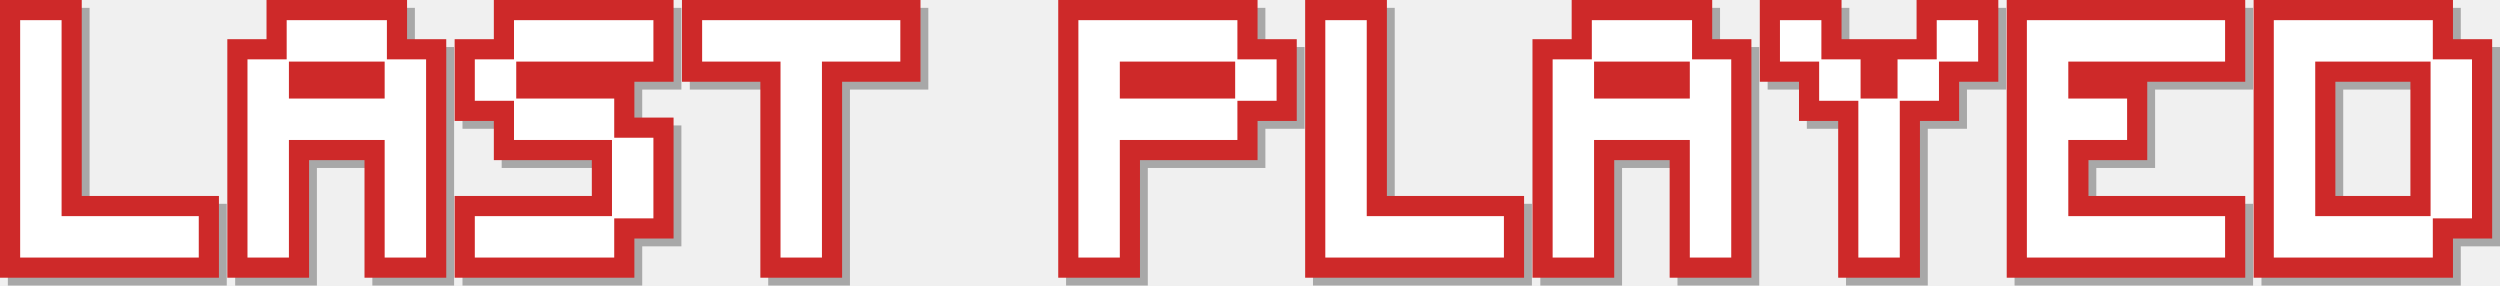
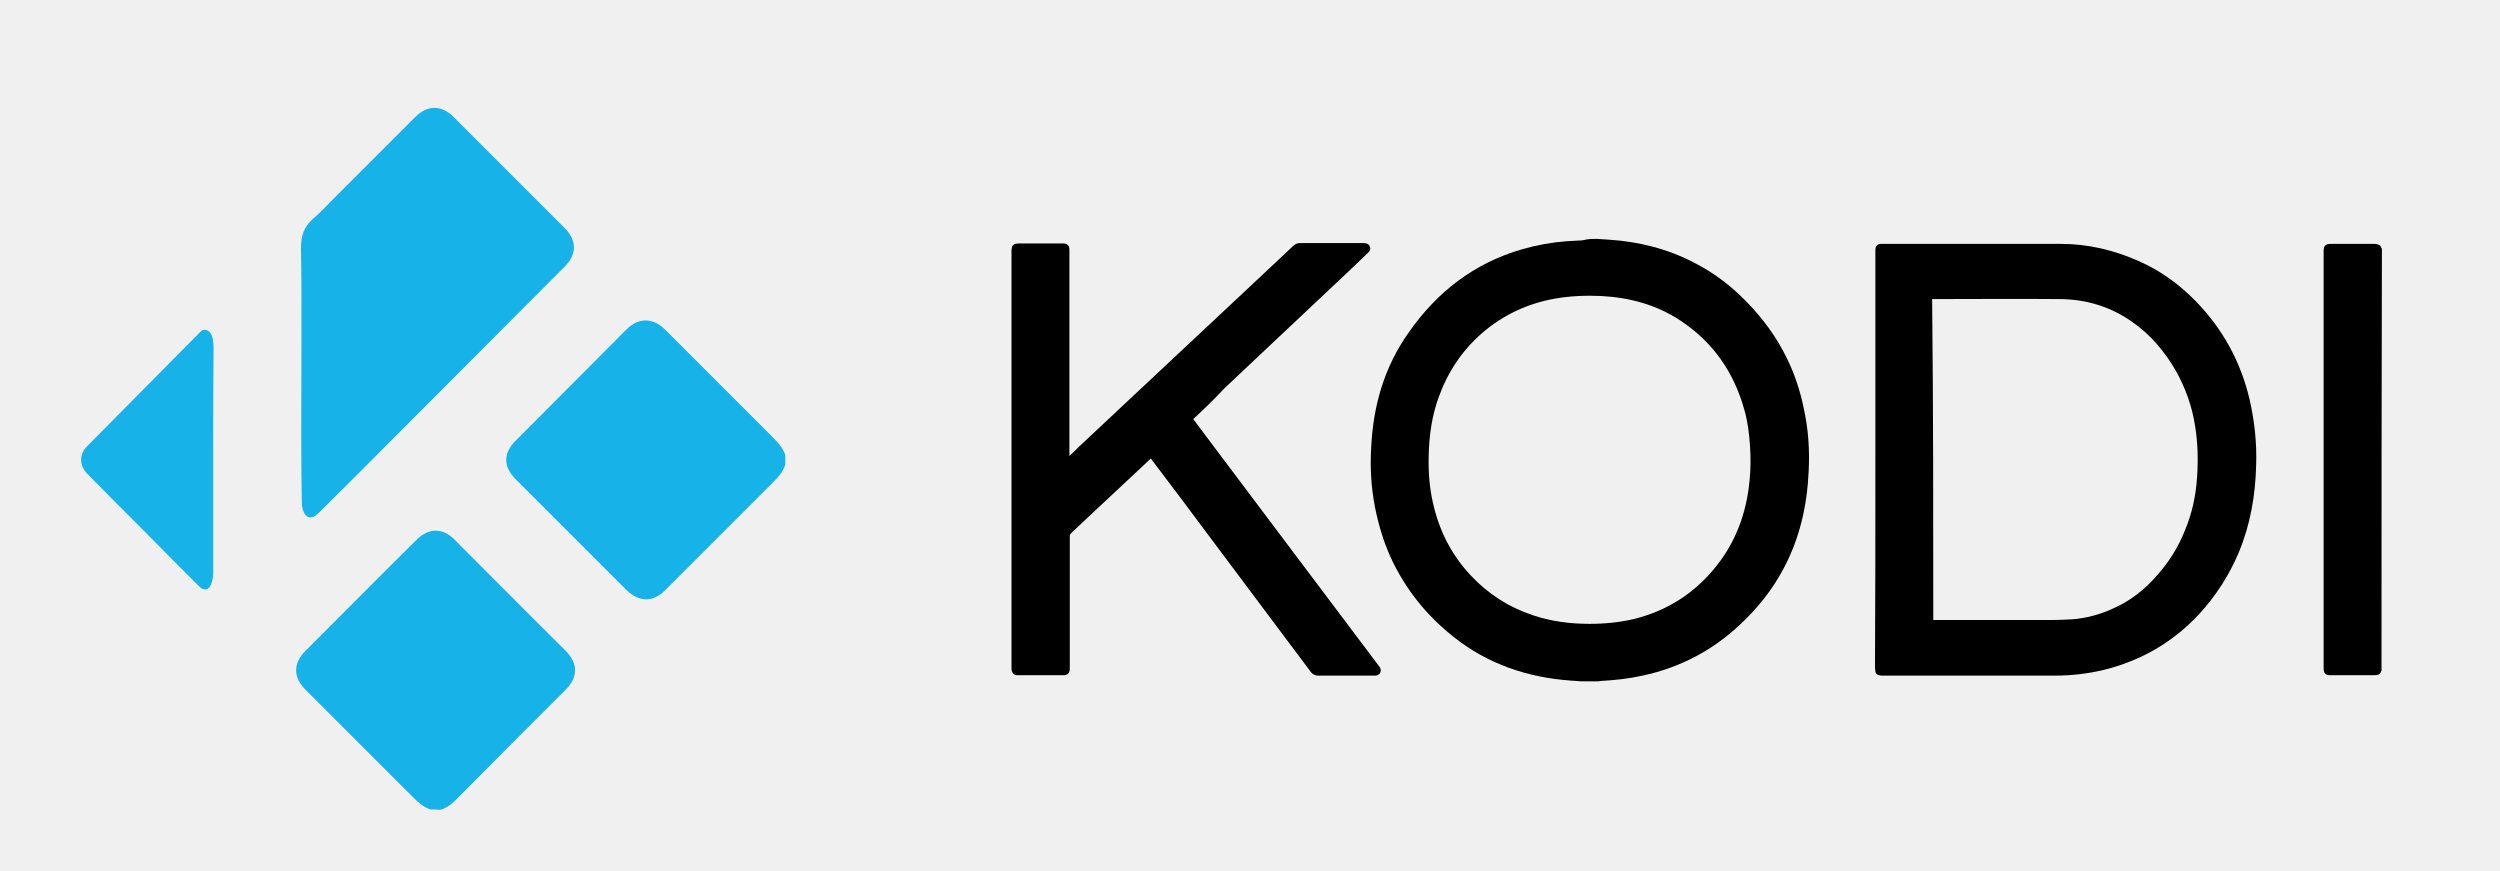
- <svg xmlns="http://www.w3.org/2000/svg" viewBox="0 0 2232.5 255">
-   <g style="isolation: isolate">
-     <g>
-       <g opacity="0.3" style="mix-blend-mode: multiply">
-         <polygon points="16 246 16 16 71 16 71 191 193.5 191 193.5 246 16 246" stroke="#000" stroke-miterlimit="10" stroke-width="18" />
-         <path d="M322.75,552.06v-105h-67.5v105h-55v-195h35v-35h107.5v35h35v195Zm0-160v-15h-67.5v15Z" transform="translate(18.75 -306.06)" stroke="#000" stroke-miterlimit="10" stroke-width="18" />
-         <polygon points="422 246 422 191 544.5 191 544.5 141 457 141 457 106 422 106 422 51 457 51 457 16 599.5 16 599.5 71 477 71 477 86 564.5 86 564.5 121 599.5 121 599.5 211 564.5 211 564.5 246 422 246" stroke="#000" stroke-miterlimit="10" stroke-width="18" />
-         <polygon points="695 246 695 71 625 71 625 16 820 16 820 71 750 71 750 246 695 246" stroke="#000" stroke-miterlimit="10" stroke-width="18" />
-         <path d="M942.25,552.06v-230h160v35h35v55h-35v35h-105v105Zm140-160v-15h-85v15Z" transform="translate(18.75 -306.06)" stroke="#000" stroke-miterlimit="10" stroke-width="18" />
-         <polygon points="1181.5 246 1181.5 16 1236.5 16 1236.5 191 1359 191 1359 246 1181.5 246" stroke="#000" stroke-miterlimit="10" stroke-width="18" />
-         <path d="M1488.25,552.06v-105h-67.5v105h-55v-195h35v-35h107.5v35h35v195Zm0-160v-15h-67.5v15Z" transform="translate(18.75 -306.06)" stroke="#000" stroke-miterlimit="10" stroke-width="18" />
-         <polygon points="1657.5 246 1657.5 106 1622.5 106 1622.5 71 1587.5 71 1587.5 16 1642.5 16 1642.5 51 1677.5 51 1677.5 86 1692.5 86 1692.5 51 1727.5 51 1727.5 16 1782.5 16 1782.5 71 1747.5 71 1747.5 106 1712.5 106 1712.5 246 1657.5 246" stroke="#000" stroke-miterlimit="10" stroke-width="18" />
-         <polygon points="1808 246 1808 16 2003 16 2003 71 1863 71 1863 86 1915.5 86 1915.5 141 1863 141 1863 191 2003 191 2003 246 1808 246" stroke="#000" stroke-miterlimit="10" stroke-width="18" />
-         <path d="M2009.75,552.06v-230h160v35h35v160h-35v35Zm140-55v-120h-85v120Z" transform="translate(18.75 -306.06)" stroke="#000" stroke-miterlimit="10" stroke-width="18" />
-       </g>
-       <g>
-         <polygon points="9 239 9 9 64 9 64 184 186.5 184 186.5 239 9 239" fill="#fff" stroke="#ce2929" stroke-miterlimit="10" stroke-width="18" />
-         <path d="M315.75,545.06v-105h-67.5v105h-55v-195h35v-35h107.5v35h35v195Zm0-160v-15h-67.5v15Z" transform="translate(18.75 -306.06)" fill="#fff" stroke="#ce2929" stroke-miterlimit="10" stroke-width="18" />
-         <polygon points="415 239 415 184 537.5 184 537.5 134 450 134 450 99 415 99 415 44 450 44 450 9 592.5 9 592.5 64 470 64 470 79 557.5 79 557.5 114 592.5 114 592.5 204 557.5 204 557.5 239 415 239" fill="#fff" stroke="#ce2929" stroke-miterlimit="10" stroke-width="18" />
-         <polygon points="688 239 688 64 618 64 618 9 813 9 813 64 743 64 743 239 688 239" fill="#fff" stroke="#ce2929" stroke-miterlimit="10" stroke-width="18" />
-         <path d="M935.25,545.06v-230h160v35h35v55h-35v35h-105v105Zm140-160v-15h-85v15Z" transform="translate(18.75 -306.06)" fill="#fff" stroke="#ce2929" stroke-miterlimit="10" stroke-width="18" />
-         <polygon points="1174.5 239 1174.5 9 1229.5 9 1229.5 184 1352 184 1352 239 1174.5 239" fill="#fff" stroke="#ce2929" stroke-miterlimit="10" stroke-width="18" />
-         <path d="M1481.25,545.06v-105h-67.5v105h-55v-195h35v-35h107.5v35h35v195Zm0-160v-15h-67.5v15Z" transform="translate(18.75 -306.06)" fill="#fff" stroke="#ce2929" stroke-miterlimit="10" stroke-width="18" />
-         <polygon points="1650.5 239 1650.5 99 1615.5 99 1615.5 64 1580.5 64 1580.5 9 1635.5 9 1635.5 44 1670.5 44 1670.5 79 1685.5 79 1685.5 44 1720.5 44 1720.5 9 1775.5 9 1775.5 64 1740.5 64 1740.5 99 1705.5 99 1705.5 239 1650.5 239" fill="#fff" stroke="#ce2929" stroke-miterlimit="10" stroke-width="18" />
-         <polygon points="1801 239 1801 9 1996 9 1996 64 1856 64 1856 79 1908.5 79 1908.5 134 1856 134 1856 184 1996 184 1996 239 1801 239" fill="#fff" stroke="#ce2929" stroke-miterlimit="10" stroke-width="18" />
-         <path d="M2002.75,545.06v-230h160v35h35v160h-35v35Zm140-55v-120h-85v120Z" transform="translate(18.75 -306.06)" fill="#fff" stroke="#ce2929" stroke-miterlimit="10" stroke-width="18" />
-       </g>
-     </g>
-   </g>
+ <svg xmlns="http://www.w3.org/2000/svg" version="1.1" id="layer" x="0px" y="0px" viewBox="0 0 652 227" enable-background="new 0 0 652 227" xml:space="preserve">
+   <path d="M416.4,62.3c1,0.1,2.1,0.1,3.1,0.2c7.9,0.5,15.5,2.4,22.5,6.1c5.1,2.6,9.5,6,13.5,10.1c4.3,4.4,7.9,9.3,10.6,14.9  c2,4.1,3.4,8.4,4.3,12.8c1.2,5.4,1.6,10.9,1.3,16.5c-0.4,8.9-2.3,17.4-6.5,25.3c-2.9,5.5-6.7,10.3-11.3,14.6  c-7.3,6.9-15.8,11.3-25.5,13.4c-3.6,0.8-7.3,1.2-11,1.4c-0.2,0-0.3,0.1-0.5,0.1c-1.5,0-2.9,0-4.4,0c-0.9-0.1-1.9-0.1-2.8-0.2  c-11.3-0.8-21.7-4.3-30.6-11.4c-7.1-5.6-12.6-12.5-16.4-20.7c-1.9-4.2-3.2-8.6-4.1-13.1c-1-5.1-1.3-10.3-1-15.5  c0.5-10.9,3.4-21.1,9.8-30.1c7.4-10.6,17.1-18.1,29.6-21.7c3.8-1.1,7.7-1.8,11.7-2.1c1.3-0.1,2.5-0.1,3.8-0.2c0.2,0,0.4-0.1,0.6-0.1  C414.2,62.3,415.3,62.3,416.4,62.3z M414.6,162.7c4,0,7.9-0.4,11.7-1.3c8.3-2.1,15.2-6.4,20.7-13c5.6-6.7,8.5-14.5,9.3-23.2  c0.3-3,0.3-5.9,0.1-8.9c-0.2-3.2-0.6-6.4-1.5-9.5c-2.7-9.7-8.1-17.5-16.5-23.1c-6.3-4.2-13.3-6.1-20.8-6.5c-4.1-0.2-8.2,0-12.2,0.7  c-7.1,1.3-13.3,4.2-18.8,8.9c-5.3,4.6-9,10.2-11.4,16.8c-1.8,5-2.5,10.1-2.6,15.4c-0.1,4.1,0.2,8.1,1.1,12.1  c1.6,7.2,4.8,13.6,9.9,19c4.5,4.8,9.8,8.2,16,10.3C404.6,162.1,409.6,162.7,414.6,162.7z" />
+   <path d="M621.1,174.9c-0.4,1-0.8,1.2-1.9,1.2c-3.8,0-7.6,0-11.4,0c-1.3,0-1.8-0.5-1.8-1.8c0-36.3,0-72.5,0-108.8  c0-1.4,0.5-1.9,1.9-1.9c3.8,0,7.6,0,11.4,0c0.5,0,1,0.2,1.4,0.4c0.2,0.2,0.3,0.6,0.5,0.9C621.1,101.6,621.1,138.3,621.1,174.9z" />
+   <path d="M311.2,109.3c1.9,2.5,3.8,5.1,5.7,7.6c4,5.4,8.1,10.7,12.1,16.1c5.2,6.9,10.4,13.8,15.5,20.6c5.1,6.7,10.1,13.5,15.2,20.2  c0.4,0.5,0.5,1,0.3,1.6c-0.3,0.6-0.8,0.8-1.4,0.8c-0.3,0-0.6,0-0.8,0c-4.7,0-9.4,0-14,0c-0.8,0-1.4-0.3-1.9-0.9  c-8.8-11.8-17.7-23.6-26.5-35.4c-5-6.7-10-13.4-15.1-20.1c0-0.1-0.1-0.1-0.2-0.2c-0.6,0.6-1.2,1.1-1.8,1.7  c-4.1,3.8-8.1,7.6-12.2,11.4c-2.2,2.1-4.5,4.2-6.7,6.3c-0.3,0.3-0.4,0.5-0.4,0.9c0,11.4,0,22.8,0,34.2c0,0.1,0,0.3,0,0.4  c0,1-0.6,1.6-1.6,1.6c-4,0-8,0-12,0c-1,0-1.5-0.6-1.6-1.6c0-0.1,0-0.2,0-0.4c0-36.2,0-72.4,0-108.6v-0.1c0-1.4,0.5-1.9,1.9-1.9  c3.6,0,7.3,0,10.9,0c0.2,0,0.5,0,0.7,0c1.1,0,1.6,0.6,1.6,1.6c0,0.2,0,0.3,0,0.5c0,17.5,0,35.1,0,52.6c0,0.2,0,0.4,0,0.7  c0.9-0.8,1.7-1.6,2.5-2.4c4.8-4.5,9.6-9,14.4-13.5c6.3-5.9,12.6-11.8,18.9-17.7c5.3-5,10.6-9.9,15.9-14.9c2.2-2.1,4.5-4.2,6.7-6.3  c0.5-0.4,1-0.7,1.6-0.7c5.6,0,11.2,0,16.7,0c0.9,0,1.5,0.3,1.7,1.1c0.2,0.6-0.1,1-0.5,1.4c-1.6,1.5-3.2,3.1-4.8,4.6  c-2.9,2.7-5.7,5.4-8.6,8.1c-4,3.7-7.9,7.5-11.9,11.2c-4.1,3.8-8.1,7.7-12.2,11.5C316.7,104.1,314,106.7,311.2,109.3z" />
+   <path d="M489.1,119.9c0-18.1,0-36.1,0-54.2c0-0.2,0-0.3,0-0.5c0-1,0.5-1.6,1.6-1.6c0.1,0,0.1,0,0.2,0c15.5,0,31,0,46.5,0  c7.1,0,13.9,1.6,20.4,4.5c5.7,2.5,10.6,6.1,14.9,10.5c7,7.2,11.7,15.8,14,25.6c1.3,5.7,1.9,11.4,1.7,17.2  c-0.2,7.8-1.5,15.4-4.5,22.6c-2.5,6-6,11.4-10.4,16.2c-6.8,7.3-15.1,12.1-24.8,14.5c-4.2,1-8.4,1.5-12.8,1.5c-15,0-30,0-45,0  c-0.3,0-0.5,0-0.8-0.1c-0.6-0.1-0.9-0.4-1-1c0-0.3-0.1-0.6-0.1-0.9C489.1,156.2,489.1,138,489.1,119.9z M504.2,161.7  c0.3,0,0.5,0,0.7,0c10.1,0,20.2,0,30.3,0c1.8,0,3.6-0.1,5.4-0.2c3.7-0.3,7.3-1.3,10.7-2.9c4.5-2,8.2-5,11.4-8.7  c3-3.4,5.4-7.2,7.1-11.5c1.9-4.5,2.9-9.2,3.2-14c0.3-4.4,0.2-8.8-0.5-13.2c-0.8-5.2-2.5-10-5.1-14.6c-2.9-5-6.6-9.4-11.4-12.7  c-5.7-4-12.1-5.9-19.1-5.9c-10.8-0.1-21.6,0-32.4,0c-0.2,0-0.4,0-0.6,0C504.2,106,504.2,133.8,504.2,161.7z" />
+   <path fill="#17B2E7" d="M204.8,121.2c-0.6,1.9-1.9,3.3-3.3,4.7c-9.3,9.3-18.6,18.6-27.9,27.9c-3.3,3.4-6.9,3.3-10.3,0  c-9.6-9.6-19.2-19.2-28.8-28.8c-3.3-3.3-3.3-6.8,0-10.1c9.6-9.7,19.3-19.3,28.9-29c3.1-3.1,6.8-3.1,10,0  c9.4,9.4,18.7,18.7,28.1,28.1c1.4,1.4,2.7,2.8,3.3,4.7C204.8,119.5,204.8,120.3,204.8,121.2z" />
+   <path fill="#17B2E7" d="M112.3,211.1c-1.9-0.6-3.3-1.9-4.7-3.3c-9.3-9.3-18.6-18.6-27.9-27.9c-3.3-3.3-3.3-6.9,0-10.2  c9.6-9.6,19.2-19.3,28.9-28.9c3.2-3.2,6.9-3.2,10,0c9.6,9.6,19.2,19.3,28.9,28.9c3.3,3.3,3.3,6.9,0,10.2  c-9.4,9.4-18.8,18.8-28.1,28.2c-1.3,1.3-2.7,2.6-4.6,3.1C114,211.1,113.2,211.1,112.3,211.1z" />
+   <path fill="#17B2E7" d="M78.6,96.8c0-10.7,0.1-21.4-0.1-32.1c0-3.1,0.7-5.5,3.1-7.6c1.9-1.6,3.6-3.5,5.4-5.3  c7.1-7.1,14.1-14.1,21.2-21.2c3.3-3.3,6.9-3.3,10.2,0c9.6,9.6,19.2,19.2,28.8,28.8c3.3,3.3,3.3,6.9,0,10.2  c-11.3,11.4-22.7,22.7-34,34.1c-10,10-20,20.1-30.1,30.1c-1.9,1.9-3.5,1.4-4.2-1.1c-0.2-0.8-0.2-1.7-0.2-2.5  C78.5,119.1,78.6,108,78.6,96.8z" />
+   <path fill="#17B2E7" d="M55.6,120c0,9.8,0,19.7,0,29.5c0,0.9-0.2,1.9-0.5,2.8c-0.7,1.7-1.9,1.9-3.2,0.6c-4.5-4.5-9-9-13.5-13.6  c-5.2-5.2-10.4-10.4-15.6-15.7c-2.2-2.2-2.2-5.2,0-7.3c9.6-9.7,19.2-19.4,28.8-29.1c0.6-0.6,1.2-1.5,2.3-1.1c1,0.4,1.4,1.3,1.6,2.4  c0.1,0.6,0.2,1.3,0.2,1.9C55.6,100.3,55.6,110.2,55.6,120L55.6,120z" />
</svg>
